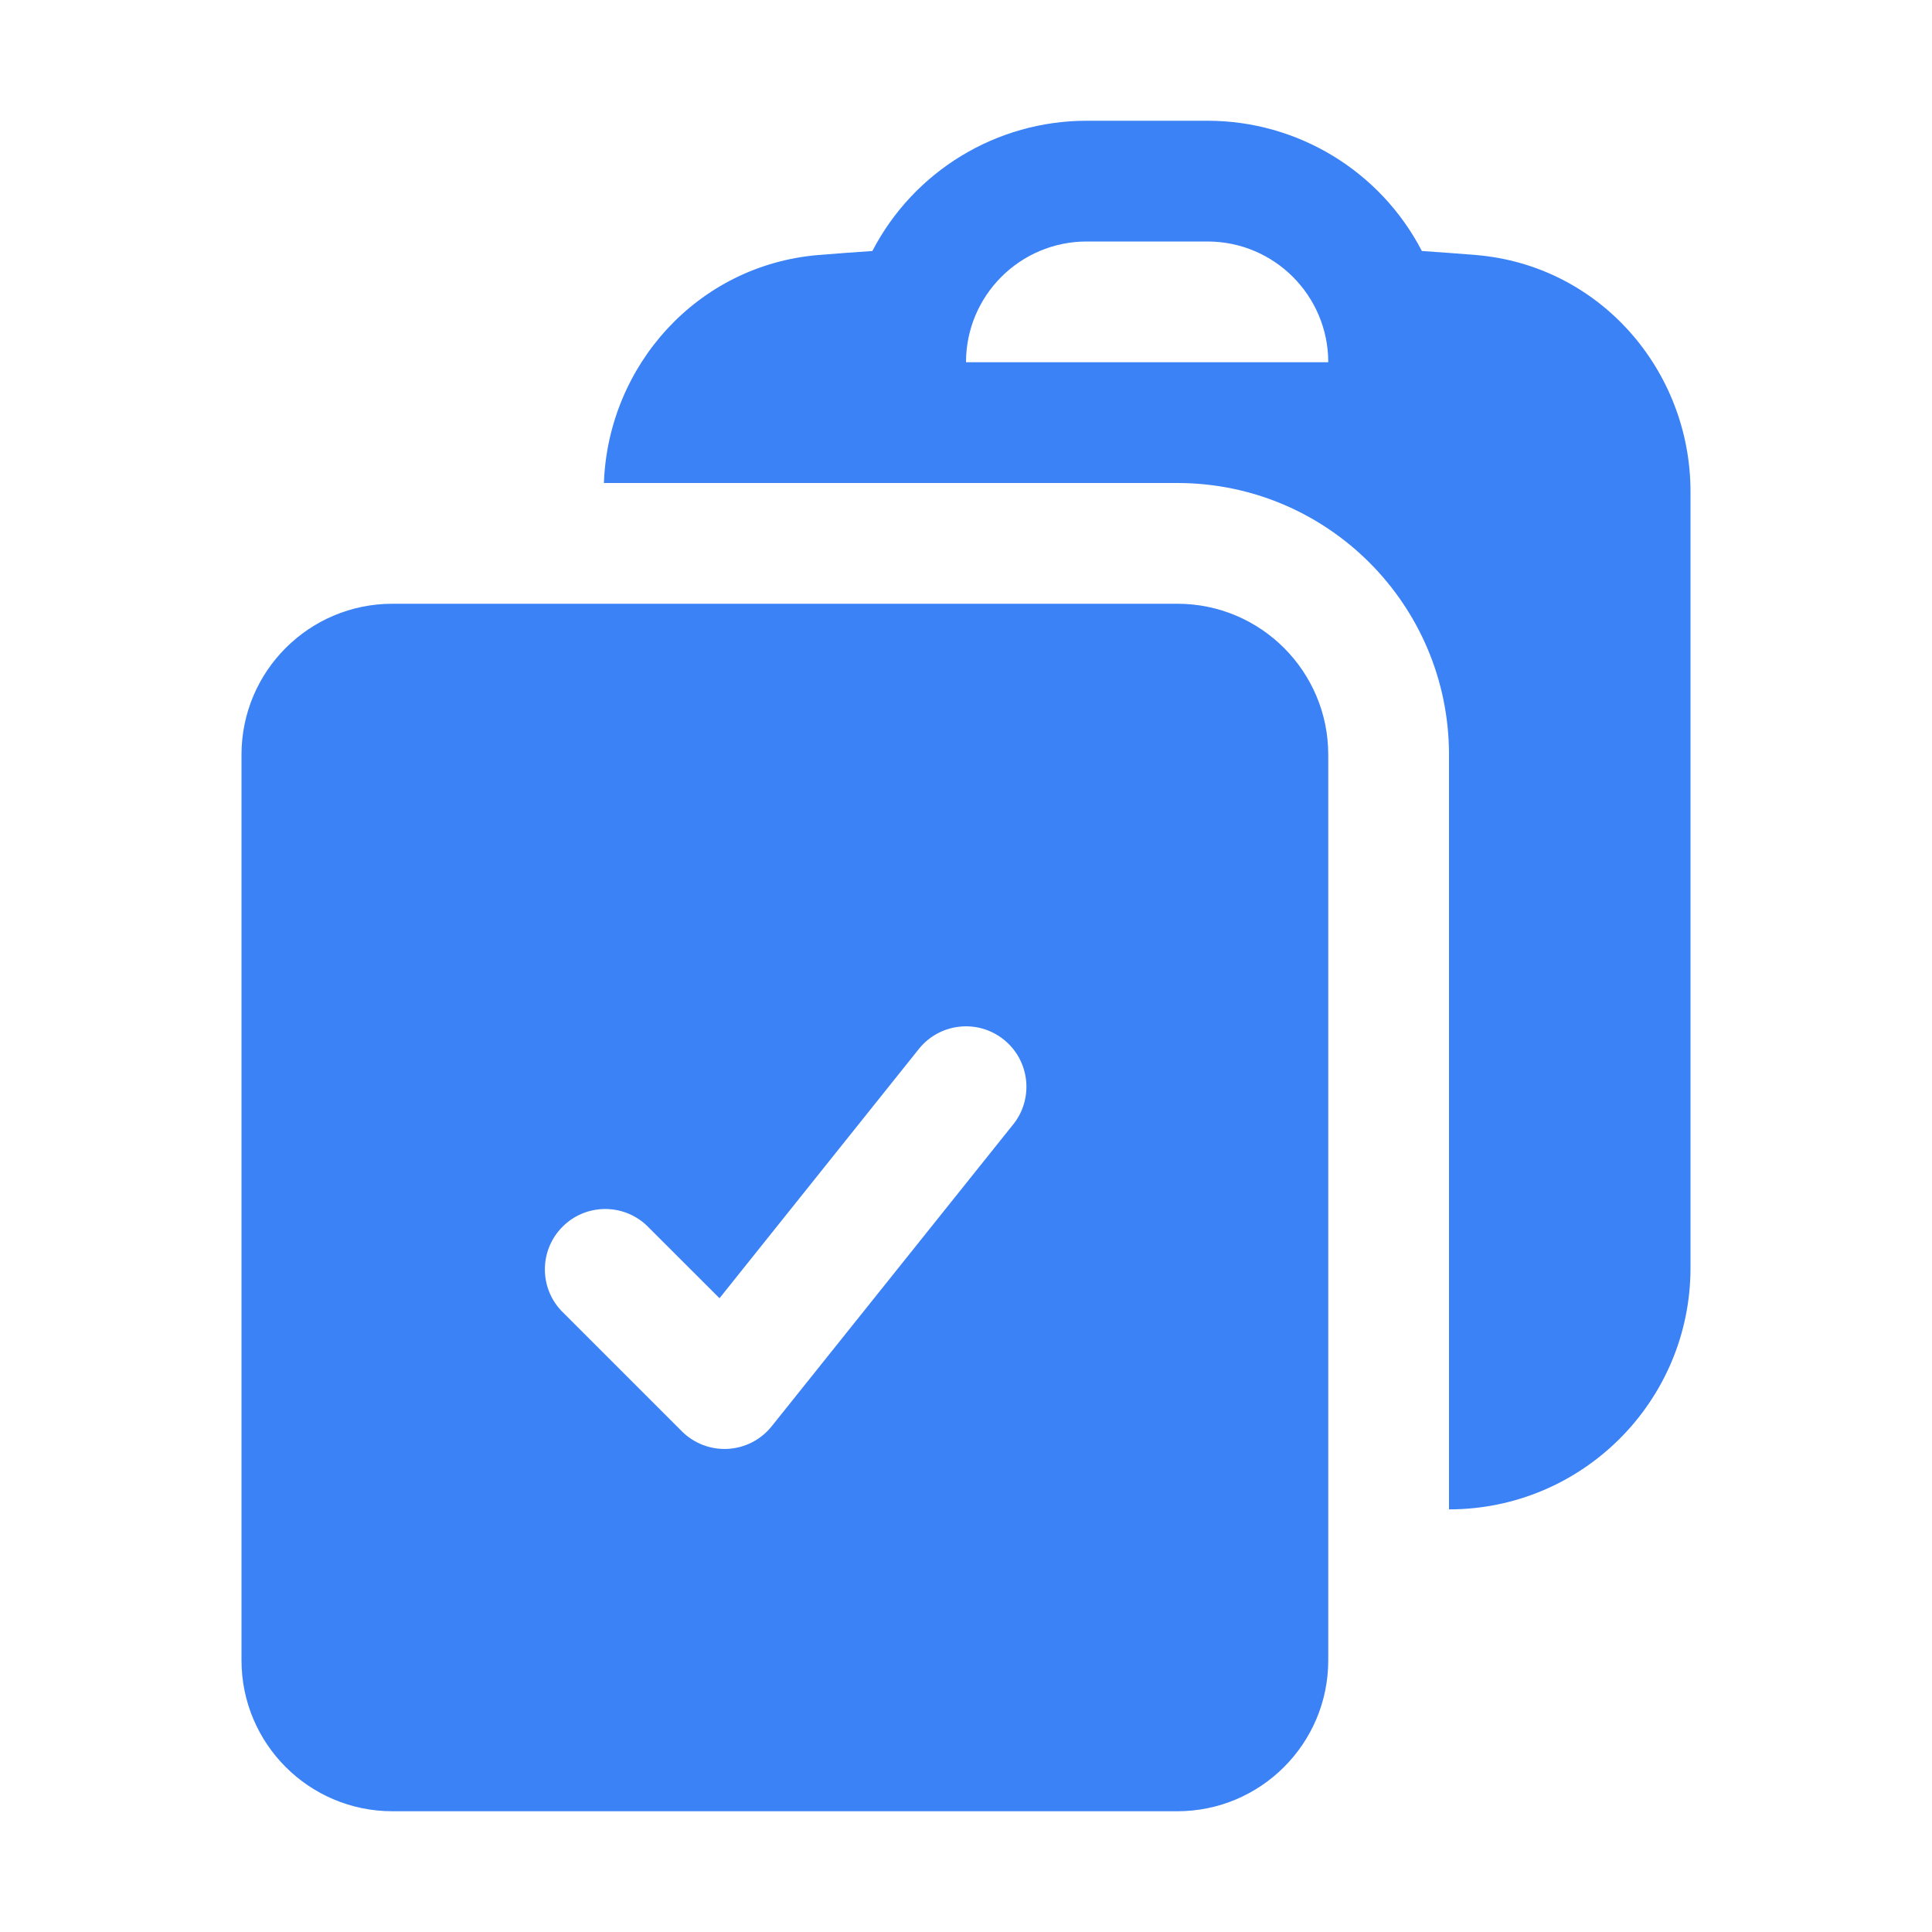
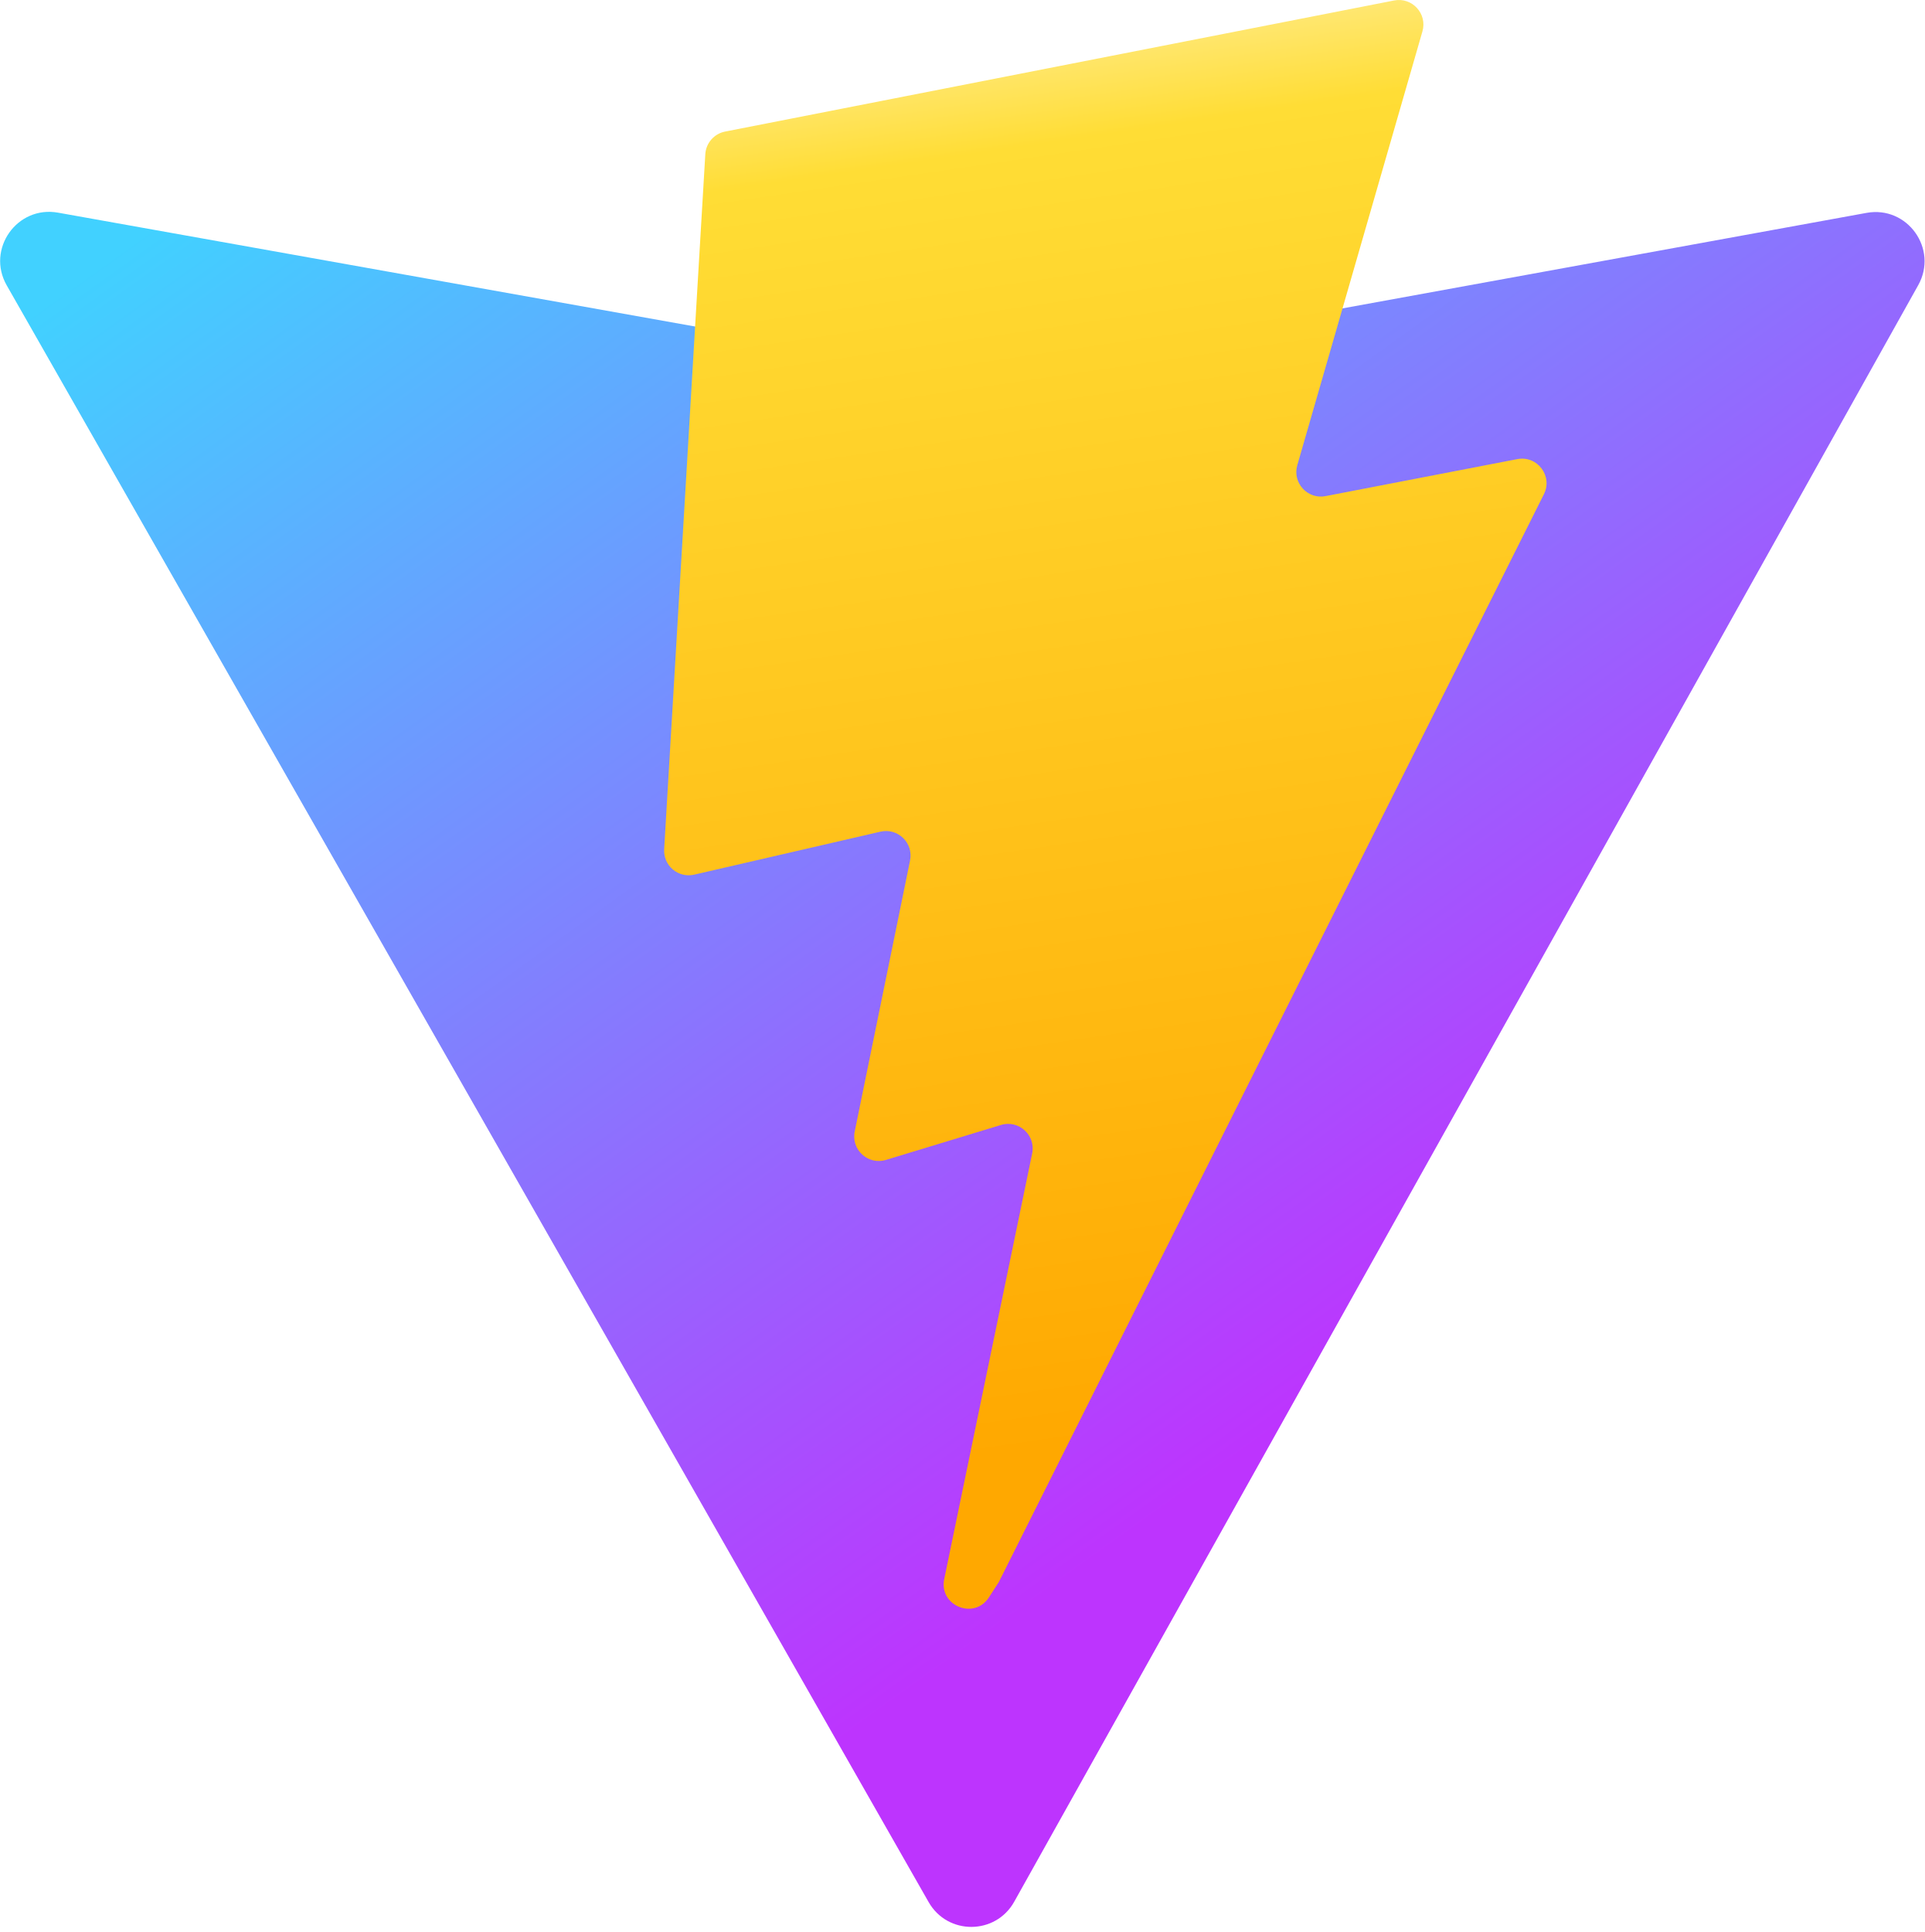
- <svg xmlns="http://www.w3.org/2000/svg" viewBox="0 0 24 24" fill="#3b82f6" class="w-6 h-6">
-   <path fill-rule="evenodd" d="M7.502 6h7.128A3.375 3.375 0 0 1 18 9.375v9.375a3 3 0 0 0 3-3V6.108c0-1.505-1.125-2.811-2.664-2.94a48.972 48.972 0 0 0-.673-.05A3 3 0 0 0 15 1.5h-1.5a3 3 0 0 0-2.663 1.618c-.225.015-.45.032-.673.05C8.662 3.295 7.554 4.542 7.502 6ZM13.5 3A1.5 1.5 0 0 0 12 4.5h4.5A1.5 1.5 0 0 0 15 3h-1.5Z" clip-rule="evenodd" />
-   <path fill-rule="evenodd" d="M3 9.375C3 8.339 3.84 7.5 4.875 7.5h9.75c1.036 0 1.875.84 1.875 1.875v11.25c0 1.035-.84 1.875-1.875 1.875h-9.75A1.875 1.875 0 0 1 3 20.625V9.375Zm9.586 4.594a.75.75 0 0 0-1.172-.938l-2.476 3.096-.908-.907a.75.75 0 0 0-1.06 1.06l1.5 1.5a.75.75 0 0 0 1.116-.062l3-3.75Z" clip-rule="evenodd" />
+ <svg xmlns="http://www.w3.org/2000/svg" aria-hidden="true" role="img" class="iconify iconify--logos" width="31.88" height="32" preserveAspectRatio="xMidYMid meet" viewBox="0 0 256 257">
+   <defs>
+     <linearGradient id="IconifyId1813088fe1fbc01fb466" x1="-.828%" x2="57.636%" y1="7.652%" y2="78.411%">
+       <stop offset="0%" stop-color="#41D1FF" />
+       <stop offset="100%" stop-color="#BD34FE" />
+     </linearGradient>
+     <linearGradient id="IconifyId1813088fe1fbc01fb467" x1="43.376%" x2="50.316%" y1="2.242%" y2="89.03%">
+       <stop offset="0%" stop-color="#FFEA83" />
+       <stop offset="8.333%" stop-color="#FFDD35" />
+       <stop offset="100%" stop-color="#FFA800" />
+     </linearGradient>
+   </defs>
+   <path fill="url(#IconifyId1813088fe1fbc01fb466)" d="M255.153 37.938L134.897 252.976c-2.483 4.44-8.862 4.466-11.382.048L.875 37.958c-2.746-4.814 1.371-10.646 6.827-9.67l120.385 21.517a6.537 6.537 0 0 0 2.322-.004l117.867-21.483c5.438-.991 9.574 4.796 6.877 9.62Z" />
+   <path fill="url(#IconifyId1813088fe1fbc01fb467)" d="M185.432.063L96.44 17.501a3.268 3.268 0 0 0-2.634 3.014l-5.474 92.456a3.268 3.268 0 0 0 3.997 3.378l24.777-5.718c2.318-.535 4.413 1.507 3.936 3.838l-7.361 36.047c-.495 2.426 1.782 4.5 4.151 3.78l15.304-4.649c2.372-.72 4.652 1.36 4.15 3.788l-11.698 56.621c-.732 3.542 3.979 5.473 5.943 2.437l1.313-2.028l72.516-144.72c1.215-2.423-.88-5.186-3.54-4.672l-25.505 4.922c-2.396.462-4.435-1.77-3.759-4.114l16.646-57.705c.677-2.35-1.37-4.583-3.769-4.113Z" />
</svg>
